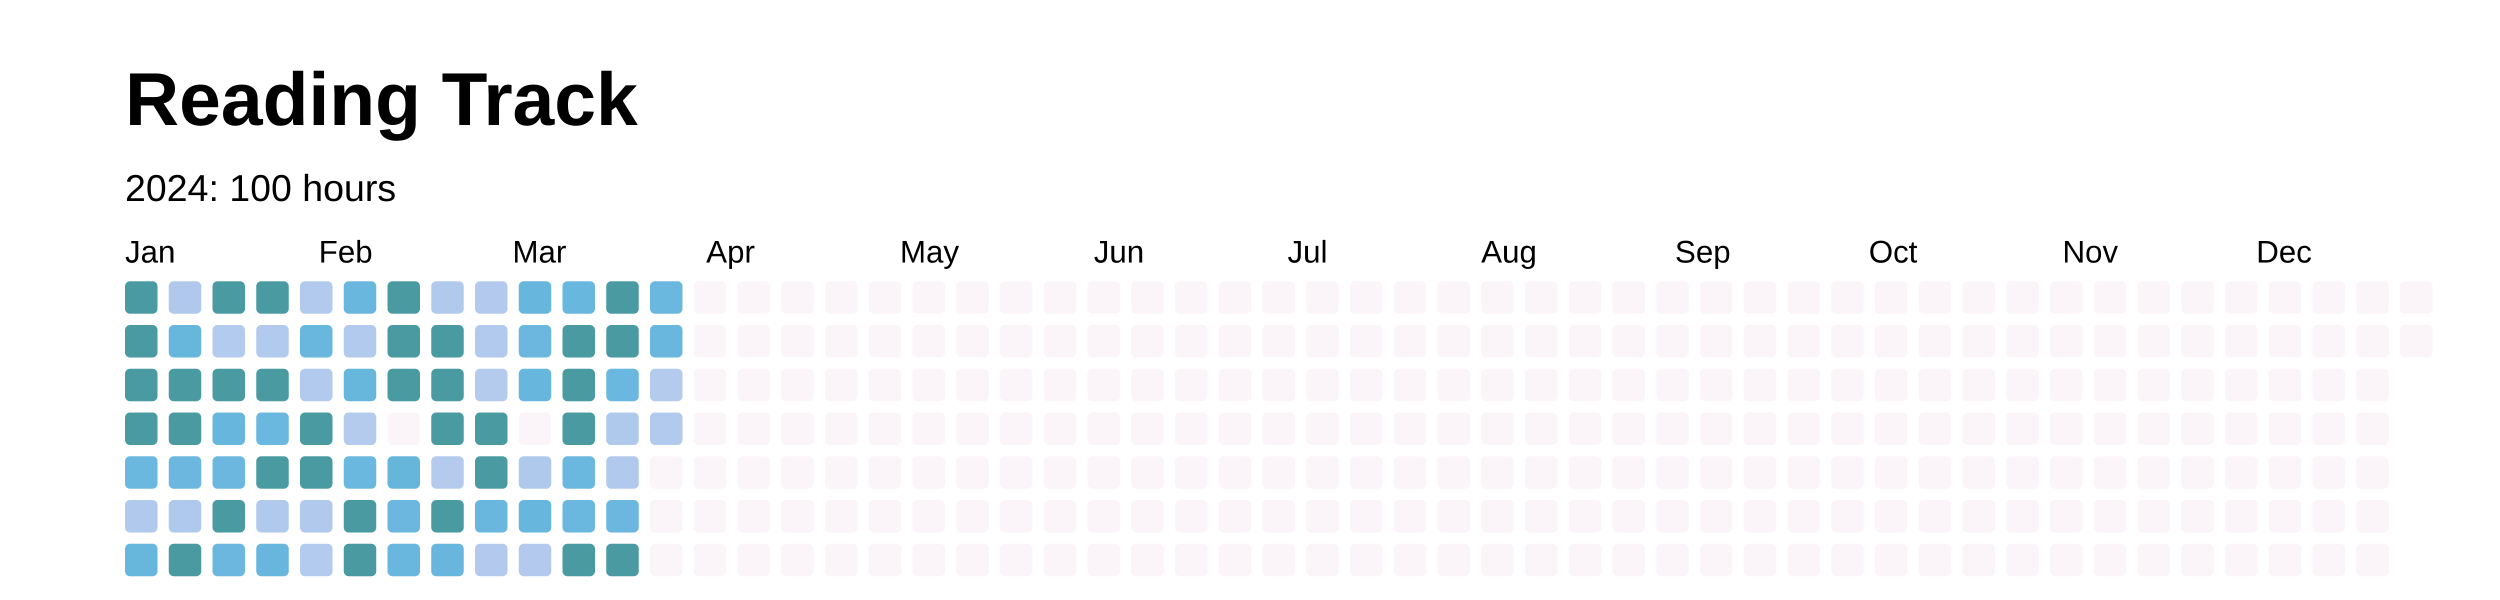
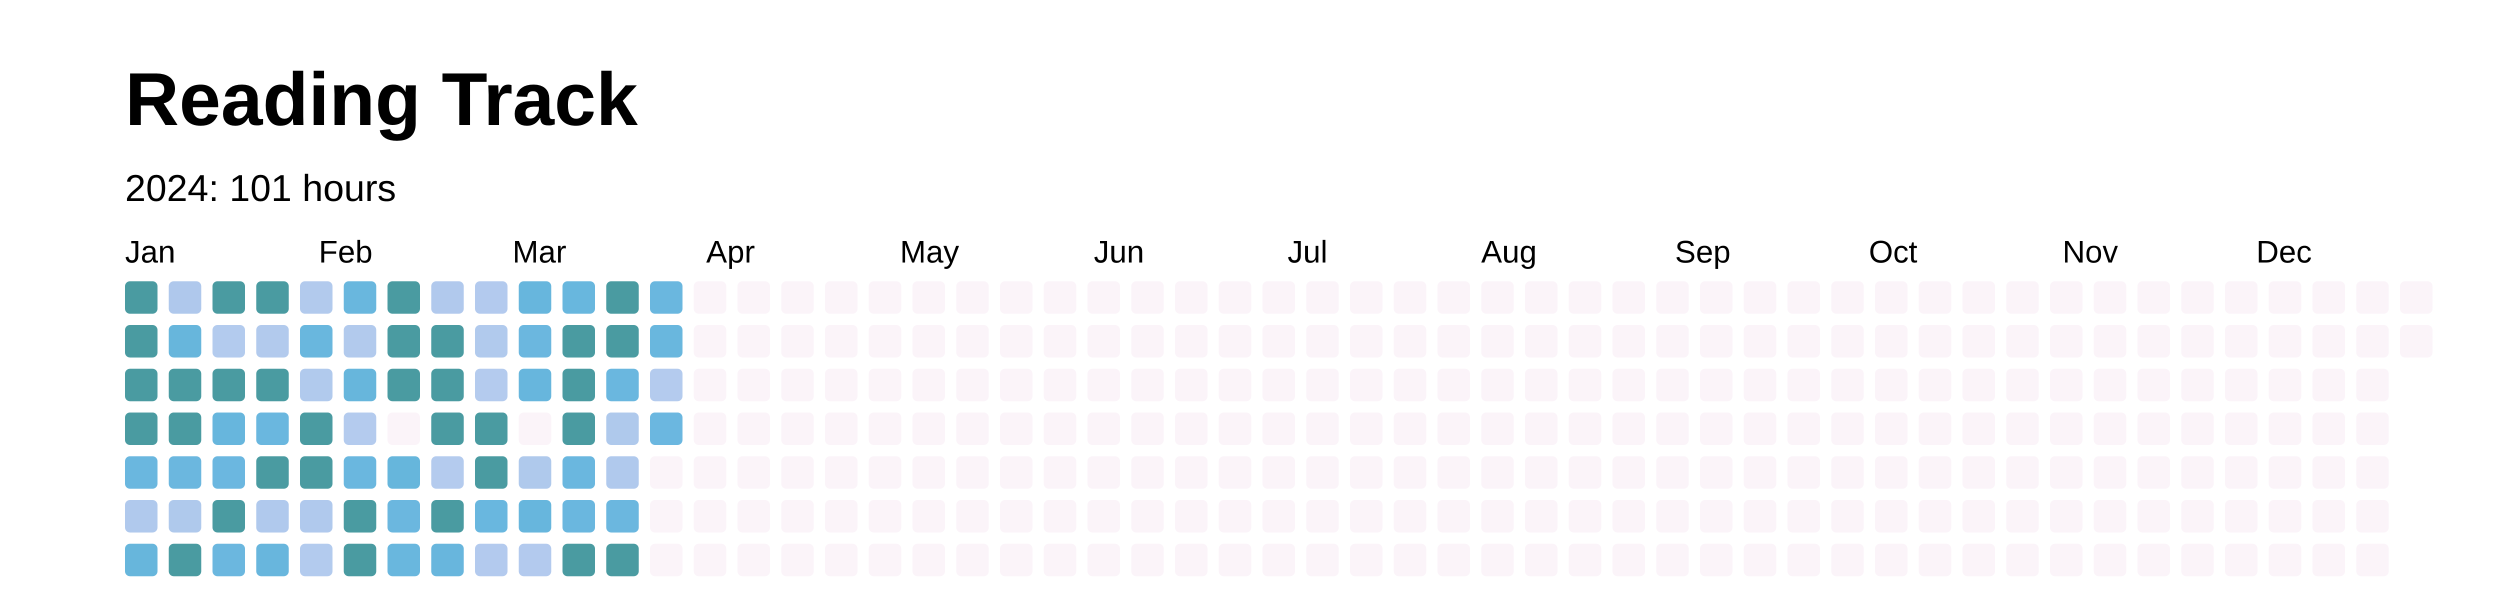
<svg xmlns="http://www.w3.org/2000/svg" baseProfile="full" height="48mm" version="1.1" viewBox="0,0,200,48" width="200mm">
  <defs />
  <rect fill="#FFFFFF" height="48" width="200" x="0" y="0" />
  <text fill="#000000" style="font-size:6px; font-family:Arial; font-weight:bold;" x="10" y="10">Reading Track</text>
-   <text dominant-baseline="hanging" fill="#000000" style="font-size:3.0px; font-family:Arial;" x="10" y="14">2024: 100 hours</text>
+   <text dominant-baseline="hanging" fill="#000000" style="font-size:3.0px; font-family:Arial;" x="10" y="14">2024: 101 hours</text>
  <text fill="#000000" style="font-size:2.5px; font-family:Arial" x="10.0" y="21.0">Jan</text>
  <text fill="#000000" style="font-size:2.5px; font-family:Arial" x="25.5" y="21.0">Feb</text>
  <text fill="#000000" style="font-size:2.5px; font-family:Arial" x="41.0" y="21.0">Mar</text>
  <text fill="#000000" style="font-size:2.5px; font-family:Arial" x="56.5" y="21.0">Apr</text>
  <text fill="#000000" style="font-size:2.5px; font-family:Arial" x="72.0" y="21.0">May</text>
  <text fill="#000000" style="font-size:2.5px; font-family:Arial" x="87.5" y="21.0">Jun</text>
  <text fill="#000000" style="font-size:2.5px; font-family:Arial" x="103.0" y="21.0">Jul</text>
  <text fill="#000000" style="font-size:2.5px; font-family:Arial" x="118.5" y="21.0">Aug</text>
  <text fill="#000000" style="font-size:2.5px; font-family:Arial" x="134.0" y="21.0">Sep</text>
  <text fill="#000000" style="font-size:2.5px; font-family:Arial" x="149.5" y="21.0">Oct</text>
  <text fill="#000000" style="font-size:2.5px; font-family:Arial" x="165.0" y="21.0">Nov</text>
  <text fill="#000000" style="font-size:2.5px; font-family:Arial" x="180.5" y="21.0">Dec</text>
  <rect fill="#4a9ba1" height="2.6" rx="0.4" ry="0.4" width="2.6" x="10.0" y="22.5" />
  <rect fill="#4a9ba1" height="2.6" rx="0.4" ry="0.4" width="2.6" x="10.0" y="26.0" />
  <rect fill="#4a9ba1" height="2.6" rx="0.4" ry="0.4" width="2.6" x="10.0" y="29.5" />
  <rect fill="#4a9ba1" height="2.6" rx="0.4" ry="0.4" width="2.6" x="10.0" y="33.0" />
  <rect fill="#6ab7df" height="2.6" rx="0.4" ry="0.4" width="2.6" x="10.0" y="36.5" />
  <rect fill="#b0c9ed" height="2.6" rx="0.4" ry="0.4" width="2.6" x="10.0" y="40.0" />
  <rect fill="#67b6dc" height="2.6" rx="0.4" ry="0.4" width="2.6" x="10.0" y="43.5" />
  <rect fill="#afc8ec" height="2.6" rx="0.4" ry="0.4" width="2.6" x="13.5" y="22.5" />
  <rect fill="#67b6dc" height="2.6" rx="0.4" ry="0.4" width="2.6" x="13.5" y="26.0" />
  <rect fill="#4a9ba1" height="2.6" rx="0.4" ry="0.4" width="2.6" x="13.5" y="29.5" />
  <rect fill="#4a9ba1" height="2.6" rx="0.4" ry="0.4" width="2.6" x="13.5" y="33.0" />
  <rect fill="#6bb7df" height="2.6" rx="0.4" ry="0.4" width="2.6" x="13.5" y="36.5" />
  <rect fill="#afc9ec" height="2.6" rx="0.4" ry="0.4" width="2.6" x="13.5" y="40.0" />
  <rect fill="#4a9ba1" height="2.6" rx="0.4" ry="0.4" width="2.6" x="13.5" y="43.5" />
  <rect fill="#4a9ba1" height="2.6" rx="0.4" ry="0.4" width="2.6" x="17.0" y="22.5" />
  <rect fill="#b3cbee" height="2.6" rx="0.4" ry="0.4" width="2.6" x="17.0" y="26.0" />
  <rect fill="#4a9ba1" height="2.6" rx="0.4" ry="0.4" width="2.6" x="17.0" y="29.5" />
  <rect fill="#67b6dd" height="2.6" rx="0.4" ry="0.4" width="2.6" x="17.0" y="33.0" />
  <rect fill="#6bb7e0" height="2.6" rx="0.4" ry="0.4" width="2.6" x="17.0" y="36.5" />
  <rect fill="#4a9ba1" height="2.6" rx="0.4" ry="0.4" width="2.6" x="17.0" y="40.0" />
  <rect fill="#6bb7df" height="2.6" rx="0.4" ry="0.4" width="2.6" x="17.0" y="43.5" />
  <rect fill="#4a9ba1" height="2.6" rx="0.4" ry="0.4" width="2.6" x="20.5" y="22.5" />
  <rect fill="#b2caed" height="2.6" rx="0.4" ry="0.4" width="2.6" x="20.5" y="26.0" />
  <rect fill="#4a9ba1" height="2.6" rx="0.4" ry="0.4" width="2.6" x="20.5" y="29.5" />
  <rect fill="#6ab7df" height="2.6" rx="0.4" ry="0.4" width="2.6" x="20.5" y="33.0" />
  <rect fill="#4a9ba1" height="2.6" rx="0.4" ry="0.4" width="2.6" x="20.5" y="36.5" />
  <rect fill="#b0c9ed" height="2.6" rx="0.4" ry="0.4" width="2.6" x="20.5" y="40.0" />
  <rect fill="#68b6dd" height="2.6" rx="0.4" ry="0.4" width="2.6" x="20.5" y="43.5" />
  <rect fill="#b2caed" height="2.6" rx="0.4" ry="0.4" width="2.6" x="24.0" y="22.5" />
  <rect fill="#69b7de" height="2.6" rx="0.4" ry="0.4" width="2.6" x="24.0" y="26.0" />
  <rect fill="#b1caed" height="2.6" rx="0.4" ry="0.4" width="2.6" x="24.0" y="29.5" />
  <rect fill="#4a9ba1" height="2.6" rx="0.4" ry="0.4" width="2.6" x="24.0" y="33.0" />
  <rect fill="#4a9ba1" height="2.6" rx="0.4" ry="0.4" width="2.6" x="24.0" y="36.5" />
  <rect fill="#b0c9ed" height="2.6" rx="0.4" ry="0.4" width="2.6" x="24.0" y="40.0" />
  <rect fill="#b3cbee" height="2.6" rx="0.4" ry="0.4" width="2.6" x="24.0" y="43.5" />
  <rect fill="#69b7de" height="2.6" rx="0.4" ry="0.4" width="2.6" x="27.5" y="22.5" />
  <rect fill="#b2caed" height="2.6" rx="0.4" ry="0.4" width="2.6" x="27.5" y="26.0" />
  <rect fill="#67b6dc" height="2.6" rx="0.4" ry="0.4" width="2.6" x="27.5" y="29.5" />
  <rect fill="#b4cbee" height="2.6" rx="0.4" ry="0.4" width="2.6" x="27.5" y="33.0" />
  <rect fill="#6ab7df" height="2.6" rx="0.4" ry="0.4" width="2.6" x="27.5" y="36.5" />
  <rect fill="#4a9ba1" height="2.6" rx="0.4" ry="0.4" width="2.6" x="27.5" y="40.0" />
  <rect fill="#4a9ba1" height="2.6" rx="0.4" ry="0.4" width="2.6" x="27.5" y="43.5" />
  <rect fill="#4a9ba1" height="2.6" rx="0.4" ry="0.4" width="2.6" x="31.0" y="22.5" />
  <rect fill="#4a9ba1" height="2.6" rx="0.4" ry="0.4" width="2.6" x="31.0" y="26.0" />
  <rect fill="#4a9ba1" height="2.6" rx="0.4" ry="0.4" width="2.6" x="31.0" y="29.5" />
  <rect fill="#FBF4F9" height="2.6" rx="0.4" ry="0.4" width="2.6" x="31.0" y="33.0" />
  <rect fill="#66b6dc" height="2.6" rx="0.4" ry="0.4" width="2.6" x="31.0" y="36.5" />
  <rect fill="#6bb7df" height="2.6" rx="0.4" ry="0.4" width="2.6" x="31.0" y="40.0" />
  <rect fill="#69b7de" height="2.6" rx="0.4" ry="0.4" width="2.6" x="31.0" y="43.5" />
  <rect fill="#b1c9ed" height="2.6" rx="0.4" ry="0.4" width="2.6" x="34.5" y="22.5" />
  <rect fill="#4a9ba1" height="2.6" rx="0.4" ry="0.4" width="2.6" x="34.5" y="26.0" />
  <rect fill="#4a9ba1" height="2.6" rx="0.4" ry="0.4" width="2.6" x="34.5" y="29.5" />
  <rect fill="#4a9ba1" height="2.6" rx="0.4" ry="0.4" width="2.6" x="34.5" y="33.0" />
  <rect fill="#b4cbee" height="2.6" rx="0.4" ry="0.4" width="2.6" x="34.5" y="36.5" />
  <rect fill="#4a9ba1" height="2.6" rx="0.4" ry="0.4" width="2.6" x="34.5" y="40.0" />
  <rect fill="#68b6dd" height="2.6" rx="0.4" ry="0.4" width="2.6" x="34.5" y="43.5" />
  <rect fill="#b3caee" height="2.6" rx="0.4" ry="0.4" width="2.6" x="38.0" y="22.5" />
  <rect fill="#b1caed" height="2.6" rx="0.4" ry="0.4" width="2.6" x="38.0" y="26.0" />
  <rect fill="#b4cbee" height="2.6" rx="0.4" ry="0.4" width="2.6" x="38.0" y="29.5" />
  <rect fill="#4a9ba1" height="2.6" rx="0.4" ry="0.4" width="2.6" x="38.0" y="33.0" />
  <rect fill="#4a9ba1" height="2.6" rx="0.4" ry="0.4" width="2.6" x="38.0" y="36.5" />
  <rect fill="#69b7df" height="2.6" rx="0.4" ry="0.4" width="2.6" x="38.0" y="40.0" />
  <rect fill="#b3caee" height="2.6" rx="0.4" ry="0.4" width="2.6" x="38.0" y="43.5" />
  <rect fill="#67b6dd" height="2.6" rx="0.4" ry="0.4" width="2.6" x="41.5" y="22.5" />
  <rect fill="#6bb7df" height="2.6" rx="0.4" ry="0.4" width="2.6" x="41.5" y="26.0" />
  <rect fill="#67b6dd" height="2.6" rx="0.4" ry="0.4" width="2.6" x="41.5" y="29.5" />
  <rect fill="#FBF4F9" height="2.6" rx="0.4" ry="0.4" width="2.6" x="41.5" y="33.0" />
  <rect fill="#afc9ec" height="2.6" rx="0.4" ry="0.4" width="2.6" x="41.5" y="36.5" />
  <rect fill="#67b6dd" height="2.6" rx="0.4" ry="0.4" width="2.6" x="41.5" y="40.0" />
  <rect fill="#b3caee" height="2.6" rx="0.4" ry="0.4" width="2.6" x="41.5" y="43.5" />
  <rect fill="#68b7de" height="2.6" rx="0.4" ry="0.4" width="2.6" x="45.0" y="22.5" />
  <rect fill="#4a9ba1" height="2.6" rx="0.4" ry="0.4" width="2.6" x="45.0" y="26.0" />
  <rect fill="#4a9ba1" height="2.6" rx="0.4" ry="0.4" width="2.6" x="45.0" y="29.5" />
  <rect fill="#4a9ba1" height="2.6" rx="0.4" ry="0.4" width="2.6" x="45.0" y="33.0" />
  <rect fill="#6ab7df" height="2.6" rx="0.4" ry="0.4" width="2.6" x="45.0" y="36.5" />
  <rect fill="#6ab7df" height="2.6" rx="0.4" ry="0.4" width="2.6" x="45.0" y="40.0" />
  <rect fill="#4a9ba1" height="2.6" rx="0.4" ry="0.4" width="2.6" x="45.0" y="43.5" />
  <rect fill="#4a9ba1" height="2.6" rx="0.4" ry="0.4" width="2.6" x="48.5" y="22.5" />
  <rect fill="#4a9ba1" height="2.6" rx="0.4" ry="0.4" width="2.6" x="48.5" y="26.0" />
  <rect fill="#6ab7df" height="2.6" rx="0.4" ry="0.4" width="2.6" x="48.5" y="29.5" />
  <rect fill="#afc9ec" height="2.6" rx="0.4" ry="0.4" width="2.6" x="48.5" y="33.0" />
  <rect fill="#b0c9ed" height="2.6" rx="0.4" ry="0.4" width="2.6" x="48.5" y="36.5" />
  <rect fill="#6bb7df" height="2.6" rx="0.4" ry="0.4" width="2.6" x="48.5" y="40.0" />
  <rect fill="#4a9ba1" height="2.6" rx="0.4" ry="0.4" width="2.6" x="48.5" y="43.5" />
  <rect fill="#6ab7df" height="2.6" rx="0.4" ry="0.4" width="2.6" x="52.0" y="22.5" />
  <rect fill="#69b7de" height="2.6" rx="0.4" ry="0.4" width="2.6" x="52.0" y="26.0" />
  <rect fill="#b4cbee" height="2.6" rx="0.4" ry="0.4" width="2.6" x="52.0" y="29.5" />
-   <rect fill="#b2caed" height="2.6" rx="0.4" ry="0.4" width="2.6" x="52.0" y="33.0" />
+   <rect fill="#6bb7e0" height="2.6" rx="0.4" ry="0.4" width="2.6" x="52.0" y="33.0" />
  <rect fill="#FBF4F9" height="2.6" rx="0.4" ry="0.4" width="2.6" x="52.0" y="36.5" />
  <rect fill="#FBF4F9" height="2.6" rx="0.4" ry="0.4" width="2.6" x="52.0" y="40.0" />
  <rect fill="#FBF4F9" height="2.6" rx="0.4" ry="0.4" width="2.6" x="52.0" y="43.5" />
  <rect fill="#FBF4F9" height="2.6" rx="0.4" ry="0.4" width="2.6" x="55.5" y="22.5" />
  <rect fill="#FBF4F9" height="2.6" rx="0.4" ry="0.4" width="2.6" x="55.5" y="26.0" />
  <rect fill="#FBF4F9" height="2.6" rx="0.4" ry="0.4" width="2.6" x="55.5" y="29.5" />
  <rect fill="#FBF4F9" height="2.6" rx="0.4" ry="0.4" width="2.6" x="55.5" y="33.0" />
  <rect fill="#FBF4F9" height="2.6" rx="0.4" ry="0.4" width="2.6" x="55.5" y="36.5" />
  <rect fill="#FBF4F9" height="2.6" rx="0.4" ry="0.4" width="2.6" x="55.5" y="40.0" />
  <rect fill="#FBF4F9" height="2.6" rx="0.4" ry="0.4" width="2.6" x="55.5" y="43.5" />
  <rect fill="#FBF4F9" height="2.6" rx="0.4" ry="0.4" width="2.6" x="59.0" y="22.5" />
  <rect fill="#FBF4F9" height="2.6" rx="0.4" ry="0.4" width="2.6" x="59.0" y="26.0" />
  <rect fill="#FBF4F9" height="2.6" rx="0.4" ry="0.4" width="2.6" x="59.0" y="29.5" />
  <rect fill="#FBF4F9" height="2.6" rx="0.4" ry="0.4" width="2.6" x="59.0" y="33.0" />
  <rect fill="#FBF4F9" height="2.6" rx="0.4" ry="0.4" width="2.6" x="59.0" y="36.5" />
  <rect fill="#FBF4F9" height="2.6" rx="0.4" ry="0.4" width="2.6" x="59.0" y="40.0" />
  <rect fill="#FBF4F9" height="2.6" rx="0.4" ry="0.4" width="2.6" x="59.0" y="43.5" />
  <rect fill="#FBF4F9" height="2.6" rx="0.4" ry="0.4" width="2.6" x="62.5" y="22.5" />
  <rect fill="#FBF4F9" height="2.6" rx="0.4" ry="0.4" width="2.6" x="62.5" y="26.0" />
  <rect fill="#FBF4F9" height="2.6" rx="0.4" ry="0.4" width="2.6" x="62.5" y="29.5" />
  <rect fill="#FBF4F9" height="2.6" rx="0.4" ry="0.4" width="2.6" x="62.5" y="33.0" />
  <rect fill="#FBF4F9" height="2.6" rx="0.4" ry="0.4" width="2.6" x="62.5" y="36.5" />
  <rect fill="#FBF4F9" height="2.6" rx="0.4" ry="0.4" width="2.6" x="62.5" y="40.0" />
  <rect fill="#FBF4F9" height="2.6" rx="0.4" ry="0.4" width="2.6" x="62.5" y="43.5" />
  <rect fill="#FBF4F9" height="2.6" rx="0.4" ry="0.4" width="2.6" x="66.0" y="22.5" />
  <rect fill="#FBF4F9" height="2.6" rx="0.4" ry="0.4" width="2.6" x="66.0" y="26.0" />
  <rect fill="#FBF4F9" height="2.6" rx="0.4" ry="0.4" width="2.6" x="66.0" y="29.5" />
  <rect fill="#FBF4F9" height="2.6" rx="0.4" ry="0.4" width="2.6" x="66.0" y="33.0" />
  <rect fill="#FBF4F9" height="2.6" rx="0.4" ry="0.4" width="2.6" x="66.0" y="36.5" />
  <rect fill="#FBF4F9" height="2.6" rx="0.4" ry="0.4" width="2.6" x="66.0" y="40.0" />
  <rect fill="#FBF4F9" height="2.6" rx="0.4" ry="0.4" width="2.6" x="66.0" y="43.5" />
  <rect fill="#FBF4F9" height="2.6" rx="0.4" ry="0.4" width="2.6" x="69.5" y="22.5" />
  <rect fill="#FBF4F9" height="2.6" rx="0.4" ry="0.4" width="2.6" x="69.5" y="26.0" />
  <rect fill="#FBF4F9" height="2.6" rx="0.4" ry="0.4" width="2.6" x="69.5" y="29.5" />
  <rect fill="#FBF4F9" height="2.6" rx="0.4" ry="0.4" width="2.6" x="69.5" y="33.0" />
  <rect fill="#FBF4F9" height="2.6" rx="0.4" ry="0.4" width="2.6" x="69.5" y="36.5" />
  <rect fill="#FBF4F9" height="2.6" rx="0.4" ry="0.4" width="2.6" x="69.5" y="40.0" />
  <rect fill="#FBF4F9" height="2.6" rx="0.4" ry="0.4" width="2.6" x="69.5" y="43.5" />
  <rect fill="#FBF4F9" height="2.6" rx="0.4" ry="0.4" width="2.6" x="73.0" y="22.5" />
  <rect fill="#FBF4F9" height="2.6" rx="0.4" ry="0.4" width="2.6" x="73.0" y="26.0" />
  <rect fill="#FBF4F9" height="2.6" rx="0.4" ry="0.4" width="2.6" x="73.0" y="29.5" />
  <rect fill="#FBF4F9" height="2.6" rx="0.4" ry="0.4" width="2.6" x="73.0" y="33.0" />
  <rect fill="#FBF4F9" height="2.6" rx="0.4" ry="0.4" width="2.6" x="73.0" y="36.5" />
  <rect fill="#FBF4F9" height="2.6" rx="0.4" ry="0.4" width="2.6" x="73.0" y="40.0" />
  <rect fill="#FBF4F9" height="2.6" rx="0.4" ry="0.4" width="2.6" x="73.0" y="43.5" />
  <rect fill="#FBF4F9" height="2.6" rx="0.4" ry="0.4" width="2.6" x="76.5" y="22.5" />
  <rect fill="#FBF4F9" height="2.6" rx="0.4" ry="0.4" width="2.6" x="76.5" y="26.0" />
  <rect fill="#FBF4F9" height="2.6" rx="0.4" ry="0.4" width="2.6" x="76.5" y="29.5" />
  <rect fill="#FBF4F9" height="2.6" rx="0.4" ry="0.4" width="2.6" x="76.5" y="33.0" />
  <rect fill="#FBF4F9" height="2.6" rx="0.4" ry="0.4" width="2.6" x="76.5" y="36.5" />
  <rect fill="#FBF4F9" height="2.6" rx="0.4" ry="0.4" width="2.6" x="76.5" y="40.0" />
  <rect fill="#FBF4F9" height="2.6" rx="0.4" ry="0.4" width="2.6" x="76.5" y="43.5" />
  <rect fill="#FBF4F9" height="2.6" rx="0.4" ry="0.4" width="2.6" x="80.0" y="22.5" />
  <rect fill="#FBF4F9" height="2.6" rx="0.4" ry="0.4" width="2.6" x="80.0" y="26.0" />
  <rect fill="#FBF4F9" height="2.6" rx="0.4" ry="0.4" width="2.6" x="80.0" y="29.5" />
  <rect fill="#FBF4F9" height="2.6" rx="0.4" ry="0.4" width="2.6" x="80.0" y="33.0" />
  <rect fill="#FBF4F9" height="2.6" rx="0.4" ry="0.4" width="2.6" x="80.0" y="36.5" />
  <rect fill="#FBF4F9" height="2.6" rx="0.4" ry="0.4" width="2.6" x="80.0" y="40.0" />
  <rect fill="#FBF4F9" height="2.6" rx="0.4" ry="0.4" width="2.6" x="80.0" y="43.5" />
  <rect fill="#FBF4F9" height="2.6" rx="0.4" ry="0.4" width="2.6" x="83.5" y="22.5" />
  <rect fill="#FBF4F9" height="2.6" rx="0.4" ry="0.4" width="2.6" x="83.5" y="26.0" />
  <rect fill="#FBF4F9" height="2.6" rx="0.4" ry="0.4" width="2.6" x="83.5" y="29.5" />
  <rect fill="#FBF4F9" height="2.6" rx="0.4" ry="0.4" width="2.6" x="83.5" y="33.0" />
  <rect fill="#FBF4F9" height="2.6" rx="0.4" ry="0.4" width="2.6" x="83.5" y="36.5" />
  <rect fill="#FBF4F9" height="2.6" rx="0.4" ry="0.4" width="2.6" x="83.5" y="40.0" />
  <rect fill="#FBF4F9" height="2.6" rx="0.4" ry="0.4" width="2.6" x="83.5" y="43.5" />
  <rect fill="#FBF4F9" height="2.6" rx="0.4" ry="0.4" width="2.6" x="87.0" y="22.5" />
  <rect fill="#FBF4F9" height="2.6" rx="0.4" ry="0.4" width="2.6" x="87.0" y="26.0" />
  <rect fill="#FBF4F9" height="2.6" rx="0.4" ry="0.4" width="2.6" x="87.0" y="29.5" />
  <rect fill="#FBF4F9" height="2.6" rx="0.4" ry="0.4" width="2.6" x="87.0" y="33.0" />
  <rect fill="#FBF4F9" height="2.6" rx="0.4" ry="0.4" width="2.6" x="87.0" y="36.5" />
  <rect fill="#FBF4F9" height="2.6" rx="0.4" ry="0.4" width="2.6" x="87.0" y="40.0" />
  <rect fill="#FBF4F9" height="2.6" rx="0.4" ry="0.4" width="2.6" x="87.0" y="43.5" />
  <rect fill="#FBF4F9" height="2.6" rx="0.4" ry="0.4" width="2.6" x="90.5" y="22.5" />
  <rect fill="#FBF4F9" height="2.6" rx="0.4" ry="0.4" width="2.6" x="90.5" y="26.0" />
  <rect fill="#FBF4F9" height="2.6" rx="0.4" ry="0.4" width="2.6" x="90.5" y="29.5" />
  <rect fill="#FBF4F9" height="2.6" rx="0.4" ry="0.4" width="2.6" x="90.5" y="33.0" />
  <rect fill="#FBF4F9" height="2.6" rx="0.4" ry="0.4" width="2.6" x="90.5" y="36.5" />
  <rect fill="#FBF4F9" height="2.6" rx="0.4" ry="0.4" width="2.6" x="90.5" y="40.0" />
  <rect fill="#FBF4F9" height="2.6" rx="0.4" ry="0.4" width="2.6" x="90.5" y="43.5" />
  <rect fill="#FBF4F9" height="2.6" rx="0.4" ry="0.4" width="2.6" x="94.0" y="22.5" />
  <rect fill="#FBF4F9" height="2.6" rx="0.4" ry="0.4" width="2.6" x="94.0" y="26.0" />
  <rect fill="#FBF4F9" height="2.6" rx="0.4" ry="0.4" width="2.6" x="94.0" y="29.5" />
  <rect fill="#FBF4F9" height="2.6" rx="0.4" ry="0.4" width="2.6" x="94.0" y="33.0" />
  <rect fill="#FBF4F9" height="2.6" rx="0.4" ry="0.4" width="2.6" x="94.0" y="36.5" />
  <rect fill="#FBF4F9" height="2.6" rx="0.4" ry="0.4" width="2.6" x="94.0" y="40.0" />
  <rect fill="#FBF4F9" height="2.6" rx="0.4" ry="0.4" width="2.6" x="94.0" y="43.5" />
  <rect fill="#FBF4F9" height="2.6" rx="0.4" ry="0.4" width="2.6" x="97.5" y="22.5" />
  <rect fill="#FBF4F9" height="2.6" rx="0.4" ry="0.4" width="2.6" x="97.5" y="26.0" />
  <rect fill="#FBF4F9" height="2.6" rx="0.4" ry="0.4" width="2.6" x="97.5" y="29.5" />
  <rect fill="#FBF4F9" height="2.6" rx="0.4" ry="0.4" width="2.6" x="97.5" y="33.0" />
  <rect fill="#FBF4F9" height="2.6" rx="0.4" ry="0.4" width="2.6" x="97.5" y="36.5" />
  <rect fill="#FBF4F9" height="2.6" rx="0.4" ry="0.4" width="2.6" x="97.5" y="40.0" />
  <rect fill="#FBF4F9" height="2.6" rx="0.4" ry="0.4" width="2.6" x="97.5" y="43.5" />
  <rect fill="#FBF4F9" height="2.6" rx="0.4" ry="0.4" width="2.6" x="101.0" y="22.5" />
  <rect fill="#FBF4F9" height="2.6" rx="0.4" ry="0.4" width="2.6" x="101.0" y="26.0" />
  <rect fill="#FBF4F9" height="2.6" rx="0.4" ry="0.4" width="2.6" x="101.0" y="29.5" />
  <rect fill="#FBF4F9" height="2.6" rx="0.4" ry="0.4" width="2.6" x="101.0" y="33.0" />
  <rect fill="#FBF4F9" height="2.6" rx="0.4" ry="0.4" width="2.6" x="101.0" y="36.5" />
  <rect fill="#FBF4F9" height="2.6" rx="0.4" ry="0.4" width="2.6" x="101.0" y="40.0" />
  <rect fill="#FBF4F9" height="2.6" rx="0.4" ry="0.4" width="2.6" x="101.0" y="43.5" />
  <rect fill="#FBF4F9" height="2.6" rx="0.4" ry="0.4" width="2.6" x="104.5" y="22.5" />
  <rect fill="#FBF4F9" height="2.6" rx="0.4" ry="0.4" width="2.6" x="104.5" y="26.0" />
  <rect fill="#FBF4F9" height="2.6" rx="0.4" ry="0.4" width="2.6" x="104.5" y="29.5" />
  <rect fill="#FBF4F9" height="2.6" rx="0.4" ry="0.4" width="2.6" x="104.5" y="33.0" />
  <rect fill="#FBF4F9" height="2.6" rx="0.4" ry="0.4" width="2.6" x="104.5" y="36.5" />
  <rect fill="#FBF4F9" height="2.6" rx="0.4" ry="0.4" width="2.6" x="104.5" y="40.0" />
  <rect fill="#FBF4F9" height="2.6" rx="0.4" ry="0.4" width="2.6" x="104.5" y="43.5" />
  <rect fill="#FBF4F9" height="2.6" rx="0.4" ry="0.4" width="2.6" x="108.0" y="22.5" />
  <rect fill="#FBF4F9" height="2.6" rx="0.4" ry="0.4" width="2.6" x="108.0" y="26.0" />
  <rect fill="#FBF4F9" height="2.6" rx="0.4" ry="0.4" width="2.6" x="108.0" y="29.5" />
  <rect fill="#FBF4F9" height="2.6" rx="0.4" ry="0.4" width="2.6" x="108.0" y="33.0" />
  <rect fill="#FBF4F9" height="2.6" rx="0.4" ry="0.4" width="2.6" x="108.0" y="36.5" />
  <rect fill="#FBF4F9" height="2.6" rx="0.4" ry="0.4" width="2.6" x="108.0" y="40.0" />
  <rect fill="#FBF4F9" height="2.6" rx="0.4" ry="0.4" width="2.6" x="108.0" y="43.5" />
  <rect fill="#FBF4F9" height="2.6" rx="0.4" ry="0.4" width="2.6" x="111.5" y="22.5" />
  <rect fill="#FBF4F9" height="2.6" rx="0.4" ry="0.4" width="2.6" x="111.5" y="26.0" />
  <rect fill="#FBF4F9" height="2.6" rx="0.4" ry="0.4" width="2.6" x="111.5" y="29.5" />
  <rect fill="#FBF4F9" height="2.6" rx="0.4" ry="0.4" width="2.6" x="111.5" y="33.0" />
  <rect fill="#FBF4F9" height="2.6" rx="0.4" ry="0.4" width="2.6" x="111.5" y="36.5" />
  <rect fill="#FBF4F9" height="2.6" rx="0.4" ry="0.4" width="2.6" x="111.5" y="40.0" />
  <rect fill="#FBF4F9" height="2.6" rx="0.4" ry="0.4" width="2.6" x="111.5" y="43.5" />
  <rect fill="#FBF4F9" height="2.6" rx="0.4" ry="0.4" width="2.6" x="115.0" y="22.5" />
  <rect fill="#FBF4F9" height="2.6" rx="0.4" ry="0.4" width="2.6" x="115.0" y="26.0" />
  <rect fill="#FBF4F9" height="2.6" rx="0.4" ry="0.4" width="2.6" x="115.0" y="29.5" />
  <rect fill="#FBF4F9" height="2.6" rx="0.4" ry="0.4" width="2.6" x="115.0" y="33.0" />
  <rect fill="#FBF4F9" height="2.6" rx="0.4" ry="0.4" width="2.6" x="115.0" y="36.5" />
  <rect fill="#FBF4F9" height="2.6" rx="0.4" ry="0.4" width="2.6" x="115.0" y="40.0" />
  <rect fill="#FBF4F9" height="2.6" rx="0.4" ry="0.4" width="2.6" x="115.0" y="43.5" />
  <rect fill="#FBF4F9" height="2.6" rx="0.4" ry="0.4" width="2.6" x="118.5" y="22.5" />
  <rect fill="#FBF4F9" height="2.6" rx="0.4" ry="0.4" width="2.6" x="118.5" y="26.0" />
  <rect fill="#FBF4F9" height="2.6" rx="0.4" ry="0.4" width="2.6" x="118.5" y="29.5" />
  <rect fill="#FBF4F9" height="2.6" rx="0.4" ry="0.4" width="2.6" x="118.5" y="33.0" />
  <rect fill="#FBF4F9" height="2.6" rx="0.4" ry="0.4" width="2.6" x="118.5" y="36.5" />
  <rect fill="#FBF4F9" height="2.6" rx="0.4" ry="0.4" width="2.6" x="118.5" y="40.0" />
  <rect fill="#FBF4F9" height="2.6" rx="0.4" ry="0.4" width="2.6" x="118.5" y="43.5" />
  <rect fill="#FBF4F9" height="2.6" rx="0.4" ry="0.4" width="2.6" x="122.0" y="22.5" />
  <rect fill="#FBF4F9" height="2.6" rx="0.4" ry="0.4" width="2.6" x="122.0" y="26.0" />
  <rect fill="#FBF4F9" height="2.6" rx="0.4" ry="0.4" width="2.6" x="122.0" y="29.5" />
  <rect fill="#FBF4F9" height="2.6" rx="0.4" ry="0.4" width="2.6" x="122.0" y="33.0" />
  <rect fill="#FBF4F9" height="2.6" rx="0.4" ry="0.4" width="2.6" x="122.0" y="36.5" />
  <rect fill="#FBF4F9" height="2.6" rx="0.4" ry="0.4" width="2.6" x="122.0" y="40.0" />
  <rect fill="#FBF4F9" height="2.6" rx="0.4" ry="0.4" width="2.6" x="122.0" y="43.5" />
  <rect fill="#FBF4F9" height="2.6" rx="0.4" ry="0.4" width="2.6" x="125.5" y="22.5" />
  <rect fill="#FBF4F9" height="2.6" rx="0.4" ry="0.4" width="2.6" x="125.5" y="26.0" />
  <rect fill="#FBF4F9" height="2.6" rx="0.4" ry="0.4" width="2.6" x="125.5" y="29.5" />
  <rect fill="#FBF4F9" height="2.6" rx="0.4" ry="0.4" width="2.6" x="125.5" y="33.0" />
  <rect fill="#FBF4F9" height="2.6" rx="0.4" ry="0.4" width="2.6" x="125.5" y="36.5" />
  <rect fill="#FBF4F9" height="2.6" rx="0.4" ry="0.4" width="2.6" x="125.5" y="40.0" />
  <rect fill="#FBF4F9" height="2.6" rx="0.4" ry="0.4" width="2.6" x="125.5" y="43.5" />
  <rect fill="#FBF4F9" height="2.6" rx="0.4" ry="0.4" width="2.6" x="129.0" y="22.5" />
  <rect fill="#FBF4F9" height="2.6" rx="0.4" ry="0.4" width="2.6" x="129.0" y="26.0" />
  <rect fill="#FBF4F9" height="2.6" rx="0.4" ry="0.4" width="2.6" x="129.0" y="29.5" />
  <rect fill="#FBF4F9" height="2.6" rx="0.4" ry="0.4" width="2.6" x="129.0" y="33.0" />
  <rect fill="#FBF4F9" height="2.6" rx="0.4" ry="0.4" width="2.6" x="129.0" y="36.5" />
  <rect fill="#FBF4F9" height="2.6" rx="0.4" ry="0.4" width="2.6" x="129.0" y="40.0" />
  <rect fill="#FBF4F9" height="2.6" rx="0.4" ry="0.4" width="2.6" x="129.0" y="43.5" />
  <rect fill="#FBF4F9" height="2.6" rx="0.4" ry="0.4" width="2.6" x="132.5" y="22.5" />
  <rect fill="#FBF4F9" height="2.6" rx="0.4" ry="0.4" width="2.6" x="132.5" y="26.0" />
  <rect fill="#FBF4F9" height="2.6" rx="0.4" ry="0.4" width="2.6" x="132.5" y="29.5" />
  <rect fill="#FBF4F9" height="2.6" rx="0.4" ry="0.4" width="2.6" x="132.5" y="33.0" />
  <rect fill="#FBF4F9" height="2.6" rx="0.4" ry="0.4" width="2.6" x="132.5" y="36.5" />
  <rect fill="#FBF4F9" height="2.6" rx="0.4" ry="0.4" width="2.6" x="132.5" y="40.0" />
  <rect fill="#FBF4F9" height="2.6" rx="0.4" ry="0.4" width="2.6" x="132.5" y="43.5" />
  <rect fill="#FBF4F9" height="2.6" rx="0.4" ry="0.4" width="2.6" x="136.0" y="22.5" />
  <rect fill="#FBF4F9" height="2.6" rx="0.4" ry="0.4" width="2.6" x="136.0" y="26.0" />
  <rect fill="#FBF4F9" height="2.6" rx="0.4" ry="0.4" width="2.6" x="136.0" y="29.5" />
  <rect fill="#FBF4F9" height="2.6" rx="0.4" ry="0.4" width="2.6" x="136.0" y="33.0" />
  <rect fill="#FBF4F9" height="2.6" rx="0.4" ry="0.4" width="2.6" x="136.0" y="36.5" />
  <rect fill="#FBF4F9" height="2.6" rx="0.4" ry="0.4" width="2.6" x="136.0" y="40.0" />
  <rect fill="#FBF4F9" height="2.6" rx="0.4" ry="0.4" width="2.6" x="136.0" y="43.5" />
  <rect fill="#FBF4F9" height="2.6" rx="0.4" ry="0.4" width="2.6" x="139.5" y="22.5" />
  <rect fill="#FBF4F9" height="2.6" rx="0.4" ry="0.4" width="2.6" x="139.5" y="26.0" />
  <rect fill="#FBF4F9" height="2.6" rx="0.4" ry="0.4" width="2.6" x="139.5" y="29.5" />
  <rect fill="#FBF4F9" height="2.6" rx="0.4" ry="0.4" width="2.6" x="139.5" y="33.0" />
  <rect fill="#FBF4F9" height="2.6" rx="0.4" ry="0.4" width="2.6" x="139.5" y="36.5" />
  <rect fill="#FBF4F9" height="2.6" rx="0.4" ry="0.4" width="2.6" x="139.5" y="40.0" />
  <rect fill="#FBF4F9" height="2.6" rx="0.4" ry="0.4" width="2.6" x="139.5" y="43.5" />
  <rect fill="#FBF4F9" height="2.6" rx="0.4" ry="0.4" width="2.6" x="143.0" y="22.5" />
  <rect fill="#FBF4F9" height="2.6" rx="0.4" ry="0.4" width="2.6" x="143.0" y="26.0" />
  <rect fill="#FBF4F9" height="2.6" rx="0.4" ry="0.4" width="2.6" x="143.0" y="29.5" />
  <rect fill="#FBF4F9" height="2.6" rx="0.4" ry="0.4" width="2.6" x="143.0" y="33.0" />
  <rect fill="#FBF4F9" height="2.6" rx="0.4" ry="0.4" width="2.6" x="143.0" y="36.5" />
  <rect fill="#FBF4F9" height="2.6" rx="0.4" ry="0.4" width="2.6" x="143.0" y="40.0" />
  <rect fill="#FBF4F9" height="2.6" rx="0.4" ry="0.4" width="2.6" x="143.0" y="43.5" />
  <rect fill="#FBF4F9" height="2.6" rx="0.4" ry="0.4" width="2.6" x="146.5" y="22.5" />
  <rect fill="#FBF4F9" height="2.6" rx="0.4" ry="0.4" width="2.6" x="146.5" y="26.0" />
  <rect fill="#FBF4F9" height="2.6" rx="0.4" ry="0.4" width="2.6" x="146.5" y="29.5" />
  <rect fill="#FBF4F9" height="2.6" rx="0.4" ry="0.4" width="2.6" x="146.5" y="33.0" />
  <rect fill="#FBF4F9" height="2.6" rx="0.4" ry="0.4" width="2.6" x="146.5" y="36.5" />
  <rect fill="#FBF4F9" height="2.6" rx="0.4" ry="0.4" width="2.6" x="146.5" y="40.0" />
  <rect fill="#FBF4F9" height="2.6" rx="0.4" ry="0.4" width="2.6" x="146.5" y="43.5" />
  <rect fill="#FBF4F9" height="2.6" rx="0.4" ry="0.4" width="2.6" x="150.0" y="22.5" />
  <rect fill="#FBF4F9" height="2.6" rx="0.4" ry="0.4" width="2.6" x="150.0" y="26.0" />
  <rect fill="#FBF4F9" height="2.6" rx="0.4" ry="0.4" width="2.6" x="150.0" y="29.5" />
  <rect fill="#FBF4F9" height="2.6" rx="0.4" ry="0.4" width="2.6" x="150.0" y="33.0" />
  <rect fill="#FBF4F9" height="2.6" rx="0.4" ry="0.4" width="2.6" x="150.0" y="36.5" />
  <rect fill="#FBF4F9" height="2.6" rx="0.4" ry="0.4" width="2.6" x="150.0" y="40.0" />
  <rect fill="#FBF4F9" height="2.6" rx="0.4" ry="0.4" width="2.6" x="150.0" y="43.5" />
  <rect fill="#FBF4F9" height="2.6" rx="0.4" ry="0.4" width="2.6" x="153.5" y="22.5" />
  <rect fill="#FBF4F9" height="2.6" rx="0.4" ry="0.4" width="2.6" x="153.5" y="26.0" />
  <rect fill="#FBF4F9" height="2.6" rx="0.4" ry="0.4" width="2.6" x="153.5" y="29.5" />
  <rect fill="#FBF4F9" height="2.6" rx="0.4" ry="0.4" width="2.6" x="153.5" y="33.0" />
  <rect fill="#FBF4F9" height="2.6" rx="0.4" ry="0.4" width="2.6" x="153.5" y="36.5" />
  <rect fill="#FBF4F9" height="2.6" rx="0.4" ry="0.4" width="2.6" x="153.5" y="40.0" />
  <rect fill="#FBF4F9" height="2.6" rx="0.4" ry="0.4" width="2.6" x="153.5" y="43.5" />
  <rect fill="#FBF4F9" height="2.6" rx="0.4" ry="0.4" width="2.6" x="157.0" y="22.5" />
  <rect fill="#FBF4F9" height="2.6" rx="0.4" ry="0.4" width="2.6" x="157.0" y="26.0" />
  <rect fill="#FBF4F9" height="2.6" rx="0.4" ry="0.4" width="2.6" x="157.0" y="29.5" />
  <rect fill="#FBF4F9" height="2.6" rx="0.4" ry="0.4" width="2.6" x="157.0" y="33.0" />
  <rect fill="#FBF4F9" height="2.6" rx="0.4" ry="0.4" width="2.6" x="157.0" y="36.5" />
  <rect fill="#FBF4F9" height="2.6" rx="0.4" ry="0.4" width="2.6" x="157.0" y="40.0" />
  <rect fill="#FBF4F9" height="2.6" rx="0.4" ry="0.4" width="2.6" x="157.0" y="43.5" />
  <rect fill="#FBF4F9" height="2.6" rx="0.4" ry="0.4" width="2.6" x="160.5" y="22.5" />
  <rect fill="#FBF4F9" height="2.6" rx="0.4" ry="0.4" width="2.6" x="160.5" y="26.0" />
  <rect fill="#FBF4F9" height="2.6" rx="0.4" ry="0.4" width="2.6" x="160.5" y="29.5" />
  <rect fill="#FBF4F9" height="2.6" rx="0.4" ry="0.4" width="2.6" x="160.5" y="33.0" />
  <rect fill="#FBF4F9" height="2.6" rx="0.4" ry="0.4" width="2.6" x="160.5" y="36.5" />
  <rect fill="#FBF4F9" height="2.6" rx="0.4" ry="0.4" width="2.6" x="160.5" y="40.0" />
  <rect fill="#FBF4F9" height="2.6" rx="0.4" ry="0.4" width="2.6" x="160.5" y="43.5" />
  <rect fill="#FBF4F9" height="2.6" rx="0.4" ry="0.4" width="2.6" x="164.0" y="22.5" />
  <rect fill="#FBF4F9" height="2.6" rx="0.4" ry="0.4" width="2.6" x="164.0" y="26.0" />
  <rect fill="#FBF4F9" height="2.6" rx="0.4" ry="0.4" width="2.6" x="164.0" y="29.5" />
  <rect fill="#FBF4F9" height="2.6" rx="0.4" ry="0.4" width="2.6" x="164.0" y="33.0" />
  <rect fill="#FBF4F9" height="2.6" rx="0.4" ry="0.4" width="2.6" x="164.0" y="36.5" />
  <rect fill="#FBF4F9" height="2.6" rx="0.4" ry="0.4" width="2.6" x="164.0" y="40.0" />
  <rect fill="#FBF4F9" height="2.6" rx="0.4" ry="0.4" width="2.6" x="164.0" y="43.5" />
  <rect fill="#FBF4F9" height="2.6" rx="0.4" ry="0.4" width="2.6" x="167.5" y="22.5" />
  <rect fill="#FBF4F9" height="2.6" rx="0.4" ry="0.4" width="2.6" x="167.5" y="26.0" />
  <rect fill="#FBF4F9" height="2.6" rx="0.4" ry="0.4" width="2.6" x="167.5" y="29.5" />
  <rect fill="#FBF4F9" height="2.6" rx="0.4" ry="0.4" width="2.6" x="167.5" y="33.0" />
  <rect fill="#FBF4F9" height="2.6" rx="0.4" ry="0.4" width="2.6" x="167.5" y="36.5" />
  <rect fill="#FBF4F9" height="2.6" rx="0.4" ry="0.4" width="2.6" x="167.5" y="40.0" />
  <rect fill="#FBF4F9" height="2.6" rx="0.4" ry="0.4" width="2.6" x="167.5" y="43.5" />
  <rect fill="#FBF4F9" height="2.6" rx="0.4" ry="0.4" width="2.6" x="171.0" y="22.5" />
  <rect fill="#FBF4F9" height="2.6" rx="0.4" ry="0.4" width="2.6" x="171.0" y="26.0" />
  <rect fill="#FBF4F9" height="2.6" rx="0.4" ry="0.4" width="2.6" x="171.0" y="29.5" />
  <rect fill="#FBF4F9" height="2.6" rx="0.4" ry="0.4" width="2.6" x="171.0" y="33.0" />
  <rect fill="#FBF4F9" height="2.6" rx="0.4" ry="0.4" width="2.6" x="171.0" y="36.5" />
  <rect fill="#FBF4F9" height="2.6" rx="0.4" ry="0.4" width="2.6" x="171.0" y="40.0" />
  <rect fill="#FBF4F9" height="2.6" rx="0.4" ry="0.4" width="2.6" x="171.0" y="43.5" />
  <rect fill="#FBF4F9" height="2.6" rx="0.4" ry="0.4" width="2.6" x="174.5" y="22.5" />
  <rect fill="#FBF4F9" height="2.6" rx="0.4" ry="0.4" width="2.6" x="174.5" y="26.0" />
  <rect fill="#FBF4F9" height="2.6" rx="0.4" ry="0.4" width="2.6" x="174.5" y="29.5" />
  <rect fill="#FBF4F9" height="2.6" rx="0.4" ry="0.4" width="2.6" x="174.5" y="33.0" />
  <rect fill="#FBF4F9" height="2.6" rx="0.4" ry="0.4" width="2.6" x="174.5" y="36.5" />
  <rect fill="#FBF4F9" height="2.6" rx="0.4" ry="0.4" width="2.6" x="174.5" y="40.0" />
  <rect fill="#FBF4F9" height="2.6" rx="0.4" ry="0.4" width="2.6" x="174.5" y="43.5" />
  <rect fill="#FBF4F9" height="2.6" rx="0.4" ry="0.4" width="2.6" x="178.0" y="22.5" />
  <rect fill="#FBF4F9" height="2.6" rx="0.4" ry="0.4" width="2.6" x="178.0" y="26.0" />
  <rect fill="#FBF4F9" height="2.6" rx="0.4" ry="0.4" width="2.6" x="178.0" y="29.5" />
  <rect fill="#FBF4F9" height="2.6" rx="0.4" ry="0.4" width="2.6" x="178.0" y="33.0" />
  <rect fill="#FBF4F9" height="2.6" rx="0.4" ry="0.4" width="2.6" x="178.0" y="36.5" />
  <rect fill="#FBF4F9" height="2.6" rx="0.4" ry="0.4" width="2.6" x="178.0" y="40.0" />
  <rect fill="#FBF4F9" height="2.6" rx="0.4" ry="0.4" width="2.6" x="178.0" y="43.5" />
  <rect fill="#FBF4F9" height="2.6" rx="0.4" ry="0.4" width="2.6" x="181.5" y="22.5" />
  <rect fill="#FBF4F9" height="2.6" rx="0.4" ry="0.4" width="2.6" x="181.5" y="26.0" />
  <rect fill="#FBF4F9" height="2.6" rx="0.4" ry="0.4" width="2.6" x="181.5" y="29.5" />
  <rect fill="#FBF4F9" height="2.6" rx="0.4" ry="0.4" width="2.6" x="181.5" y="33.0" />
  <rect fill="#FBF4F9" height="2.6" rx="0.4" ry="0.4" width="2.6" x="181.5" y="36.5" />
  <rect fill="#FBF4F9" height="2.6" rx="0.4" ry="0.4" width="2.6" x="181.5" y="40.0" />
  <rect fill="#FBF4F9" height="2.6" rx="0.4" ry="0.4" width="2.6" x="181.5" y="43.5" />
  <rect fill="#FBF4F9" height="2.6" rx="0.4" ry="0.4" width="2.6" x="185.0" y="22.5" />
  <rect fill="#FBF4F9" height="2.6" rx="0.4" ry="0.4" width="2.6" x="185.0" y="26.0" />
  <rect fill="#FBF4F9" height="2.6" rx="0.4" ry="0.4" width="2.6" x="185.0" y="29.5" />
  <rect fill="#FBF4F9" height="2.6" rx="0.4" ry="0.4" width="2.6" x="185.0" y="33.0" />
  <rect fill="#FBF4F9" height="2.6" rx="0.4" ry="0.4" width="2.6" x="185.0" y="36.5" />
  <rect fill="#FBF4F9" height="2.6" rx="0.4" ry="0.4" width="2.6" x="185.0" y="40.0" />
  <rect fill="#FBF4F9" height="2.6" rx="0.4" ry="0.4" width="2.6" x="185.0" y="43.5" />
  <rect fill="#FBF4F9" height="2.6" rx="0.4" ry="0.4" width="2.6" x="188.5" y="22.5" />
  <rect fill="#FBF4F9" height="2.6" rx="0.4" ry="0.4" width="2.6" x="188.5" y="26.0" />
  <rect fill="#FBF4F9" height="2.6" rx="0.4" ry="0.4" width="2.6" x="188.5" y="29.5" />
  <rect fill="#FBF4F9" height="2.6" rx="0.4" ry="0.4" width="2.6" x="188.5" y="33.0" />
  <rect fill="#FBF4F9" height="2.6" rx="0.4" ry="0.4" width="2.6" x="188.5" y="36.5" />
  <rect fill="#FBF4F9" height="2.6" rx="0.4" ry="0.4" width="2.6" x="188.5" y="40.0" />
  <rect fill="#FBF4F9" height="2.6" rx="0.4" ry="0.4" width="2.6" x="188.5" y="43.5" />
  <rect fill="#FBF4F9" height="2.6" rx="0.4" ry="0.4" width="2.6" x="192.0" y="22.5" />
  <rect fill="#FBF4F9" height="2.6" rx="0.4" ry="0.4" width="2.6" x="192.0" y="26.0" />
</svg>
